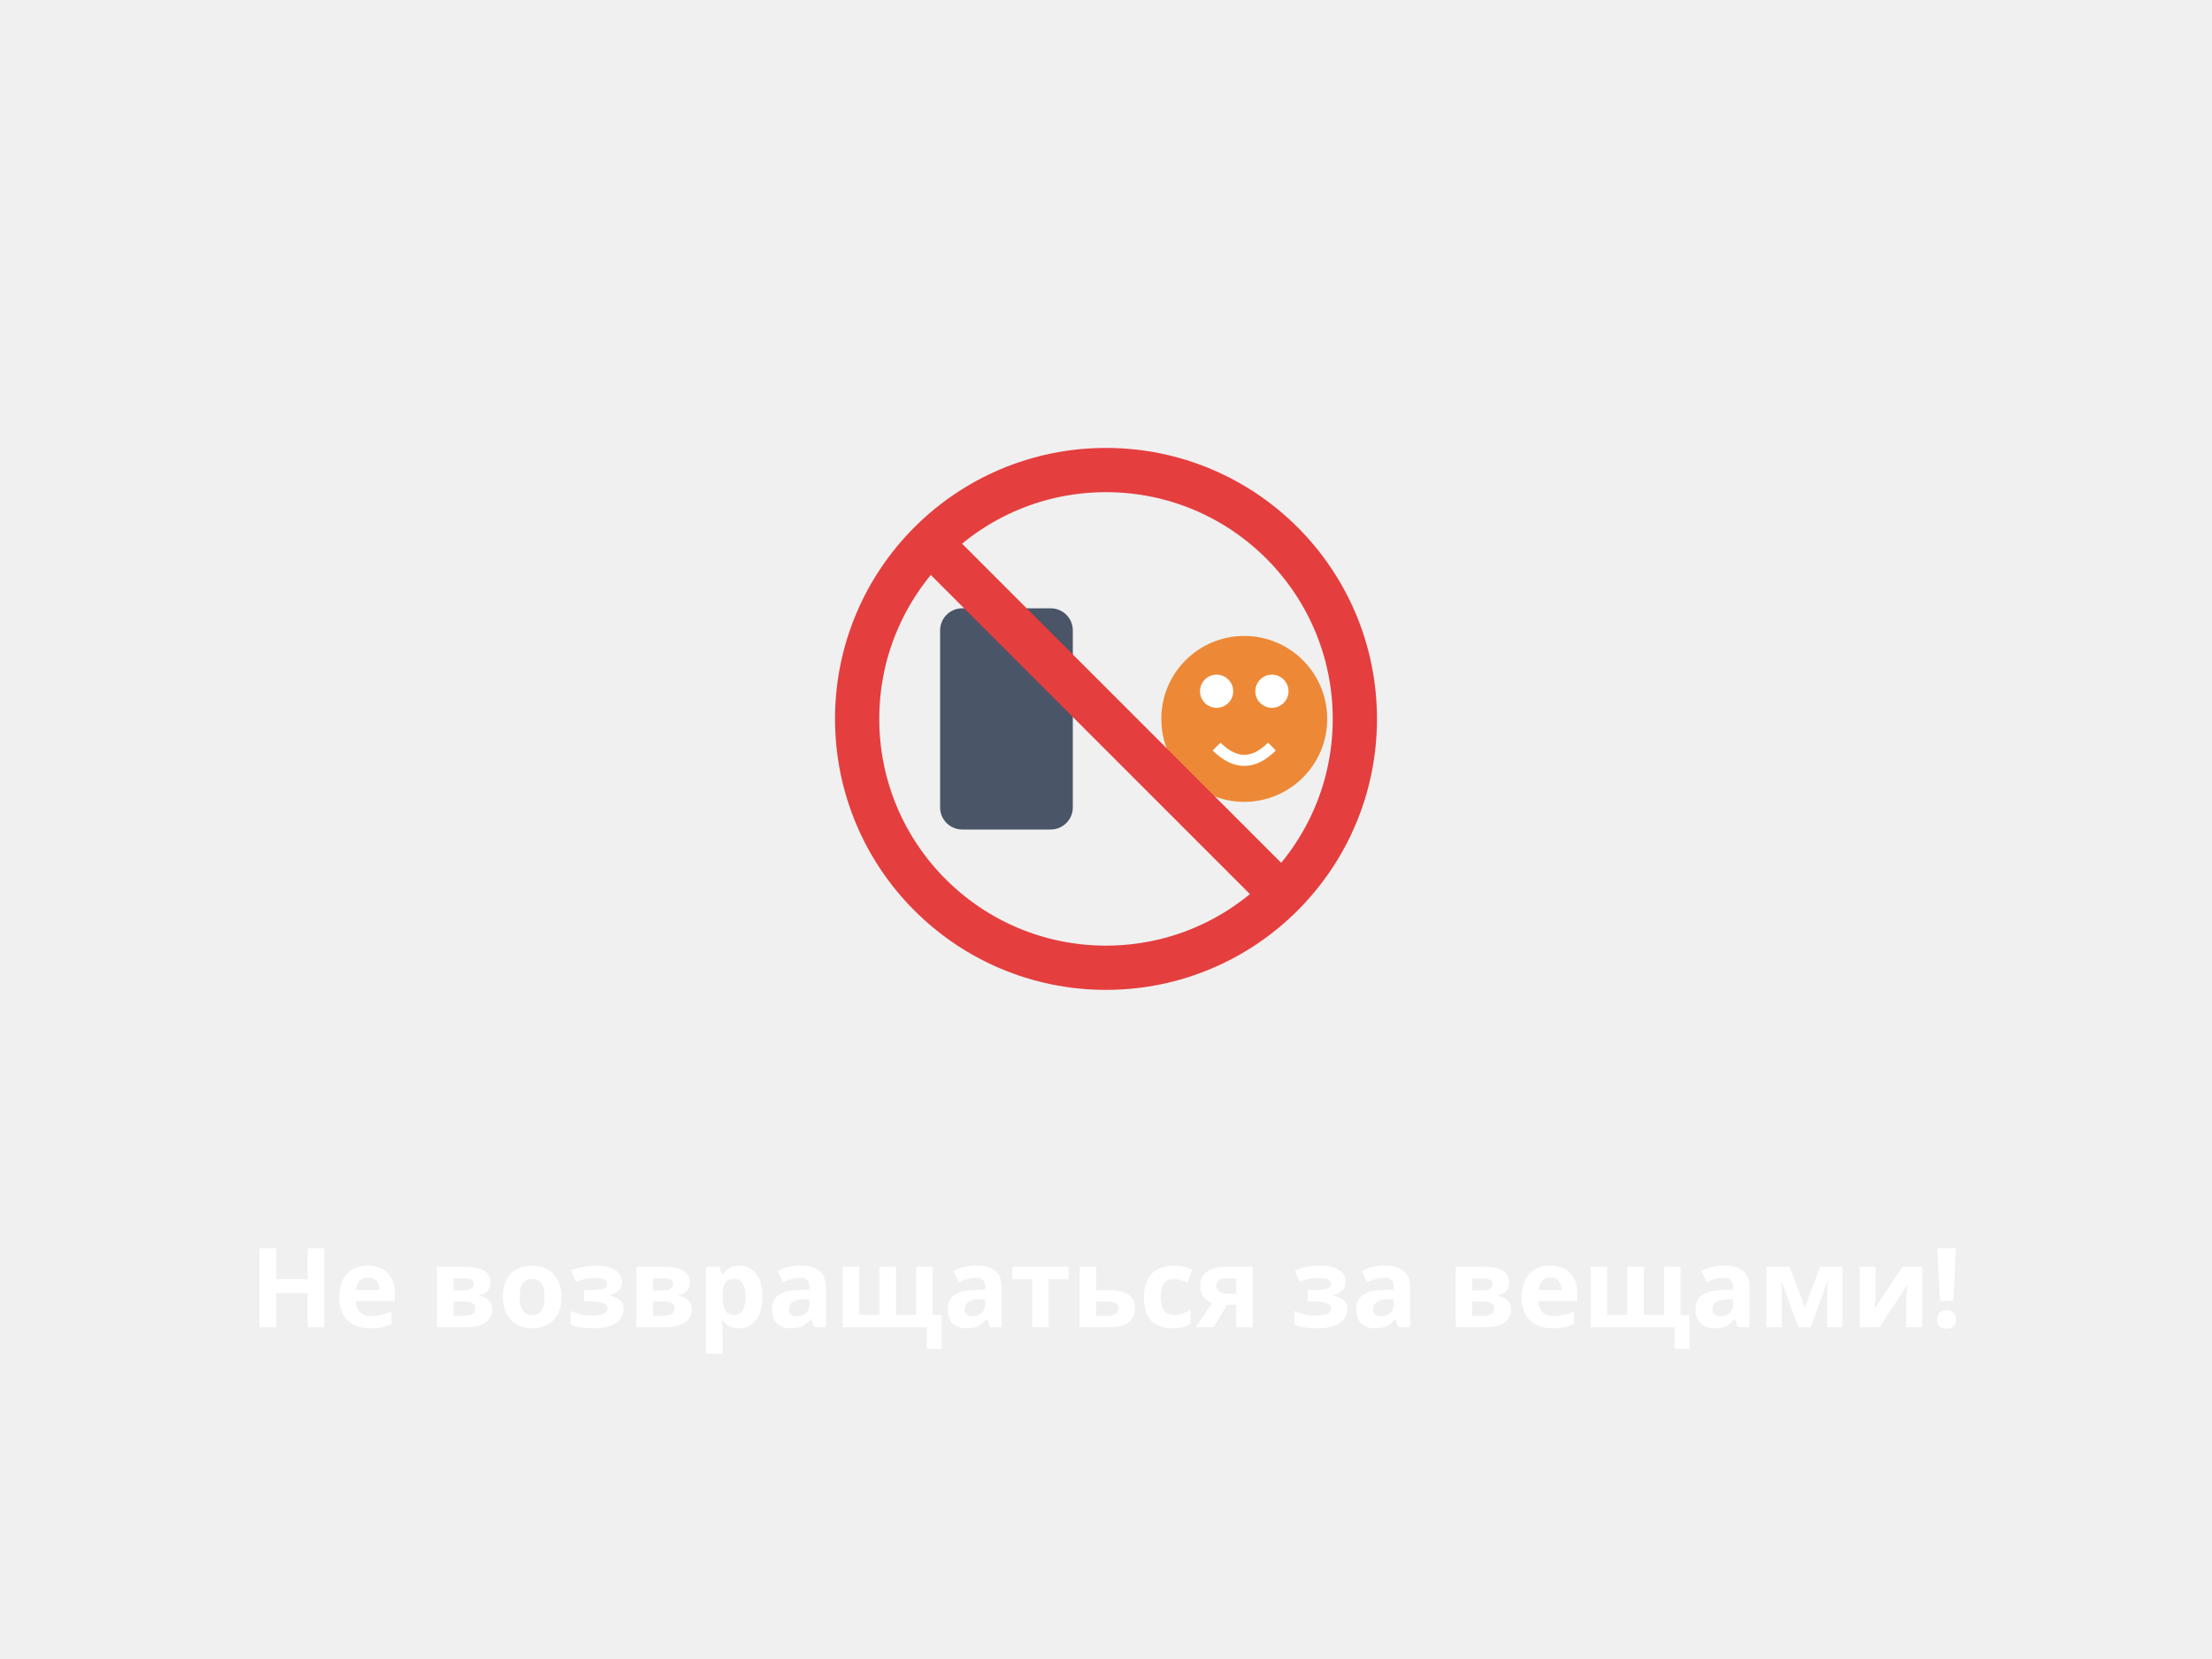
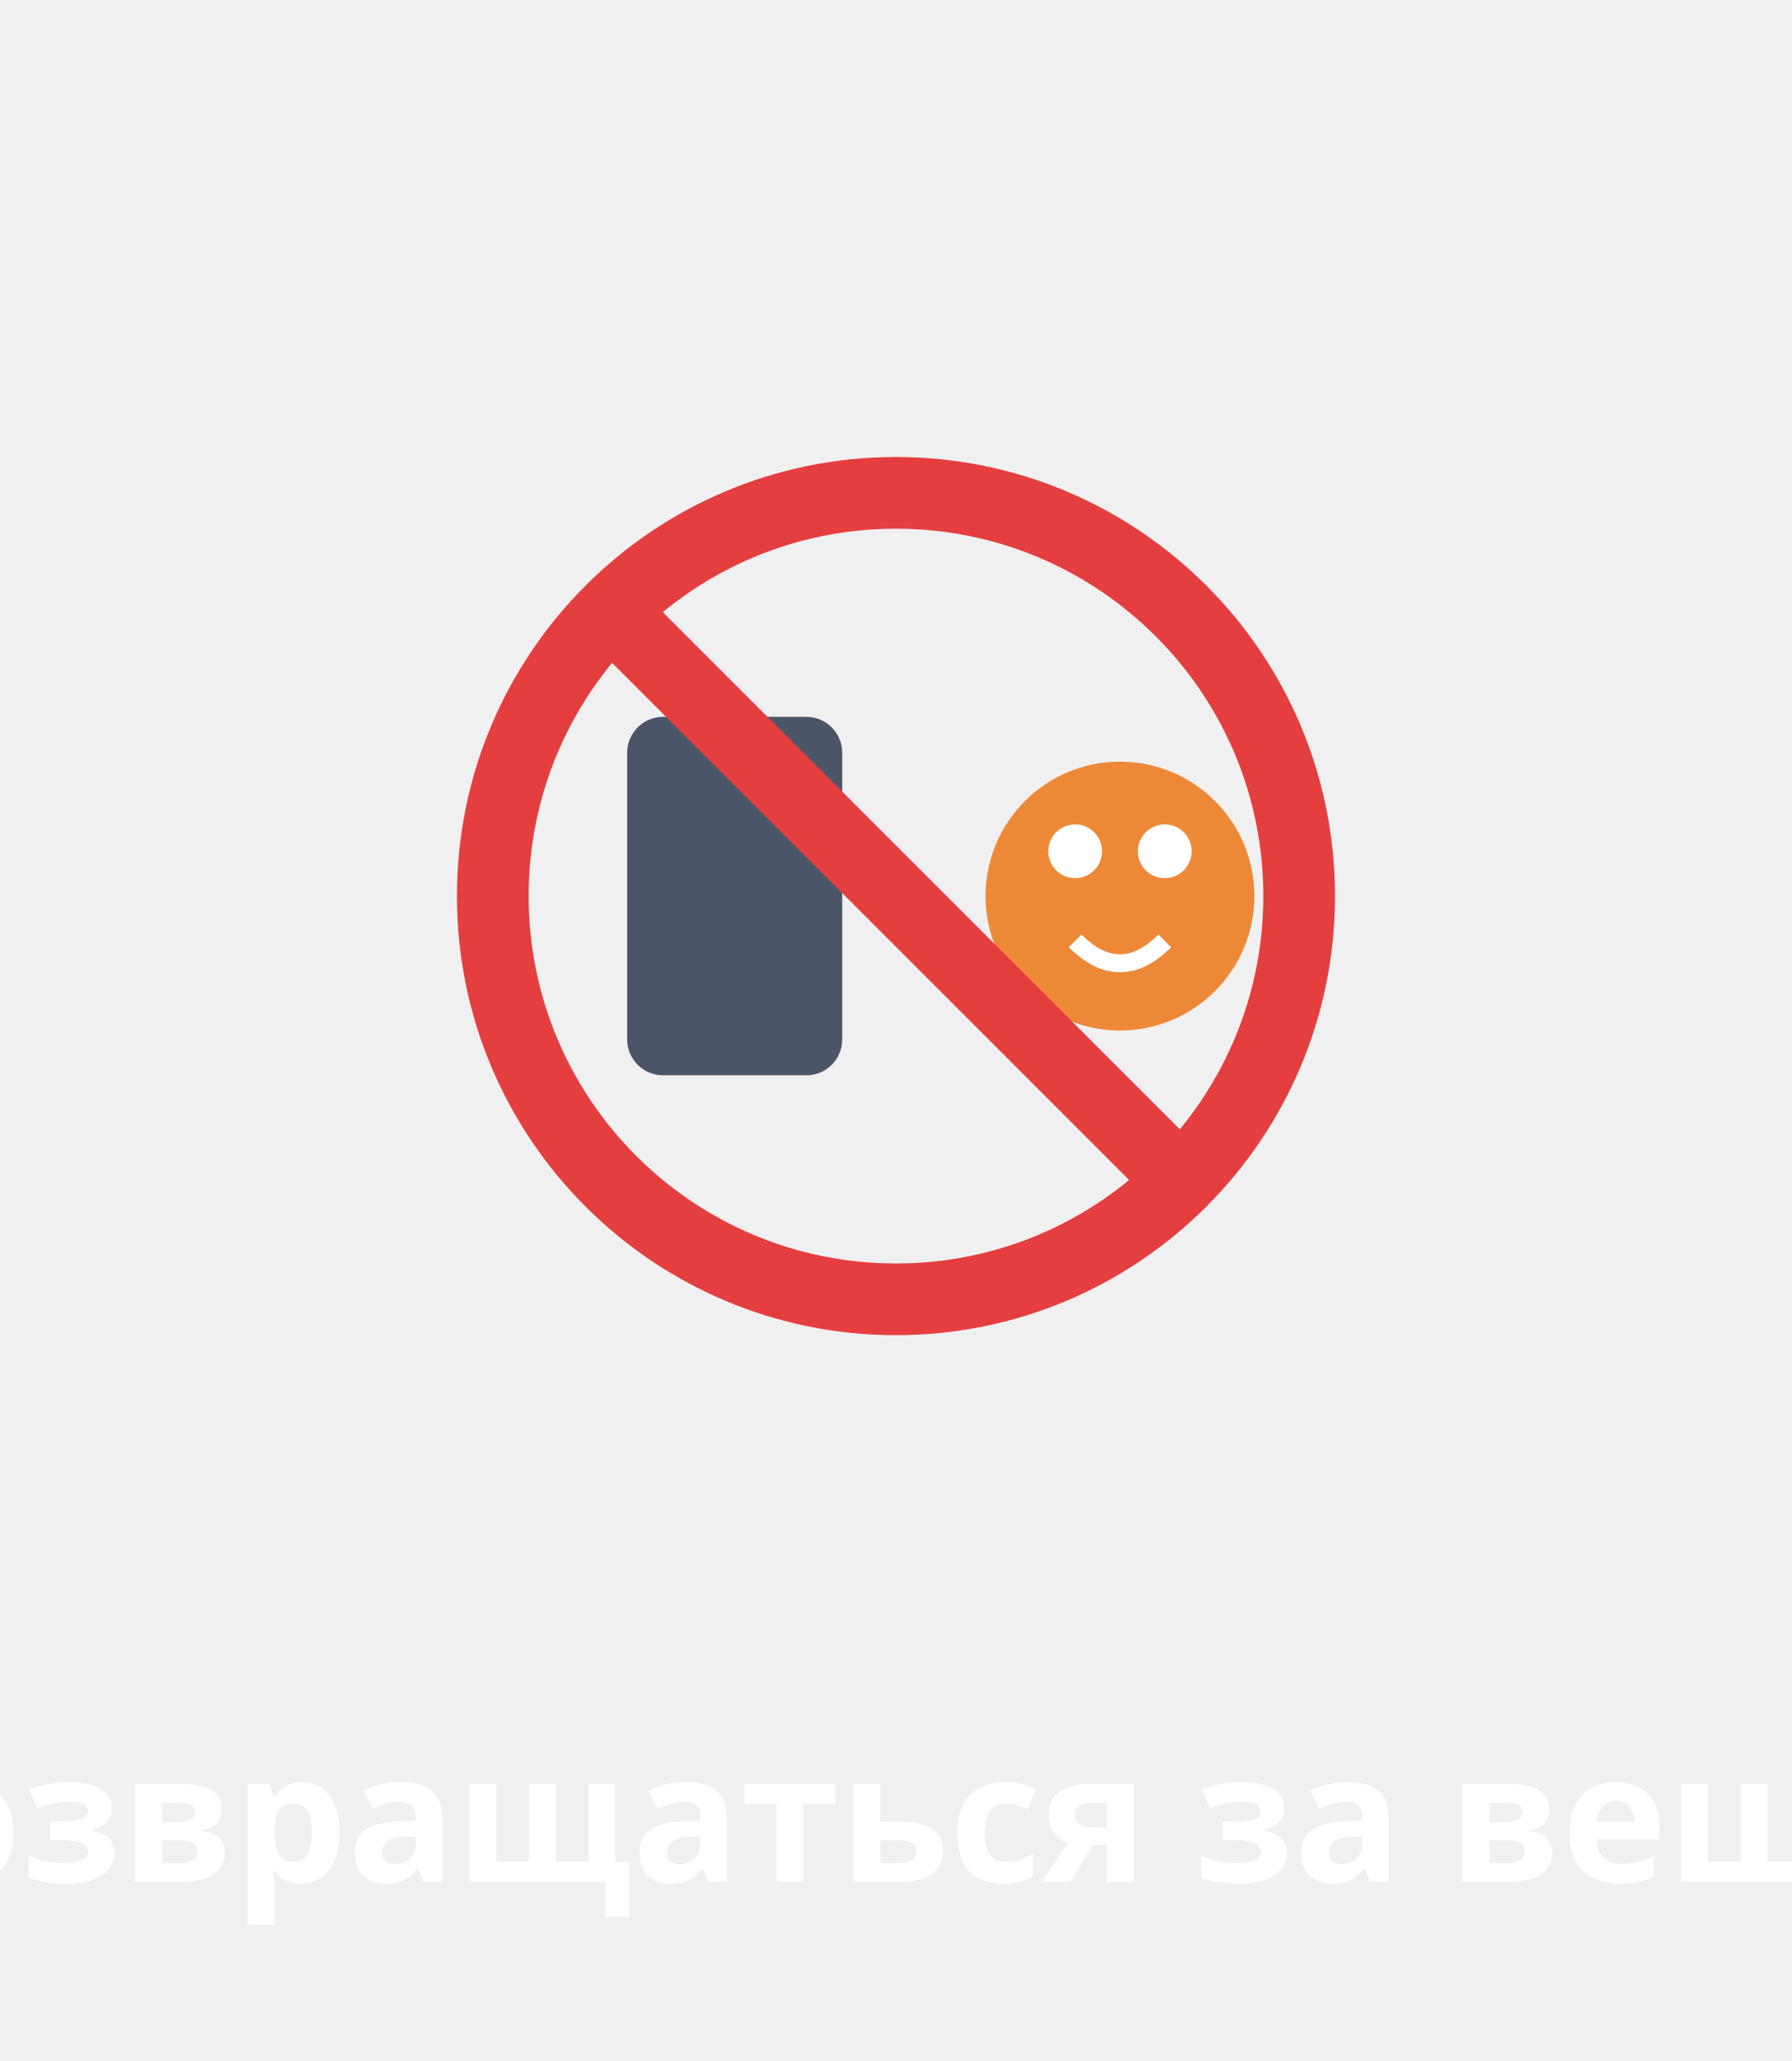
- <svg xmlns="http://www.w3.org/2000/svg" viewBox="0 0 400 300">
+ <svg xmlns="http://www.w3.org/2000/svg" viewBox="100 30 200 230">
  <rect width="400" height="300" fill="none" />
  <g transform="translate(150, 80)">
    <rect x="20" y="30" width="24" height="40" fill="#4a5568" rx="4" />
    <circle cx="75" cy="50" r="15" fill="#ed8936" />
    <circle cx="70" cy="45" r="3" fill="#fff" />
    <circle cx="80" cy="45" r="3" fill="#fff" />
    <path d="M70,55 Q75,60 80,55" fill="none" stroke="#fff" stroke-width="2" />
    <circle cx="50" cy="50" r="45" fill="none" stroke="#e53e3e" stroke-width="8" />
    <line x1="18" y1="18" x2="82" y2="82" stroke="#e53e3e" stroke-width="8" />
  </g>
  <text x="200" y="240" font-family="sans-serif" font-size="20" fill="#fff" text-anchor="middle" font-weight="bold">Не возвращаться за вещами!</text>
</svg>
